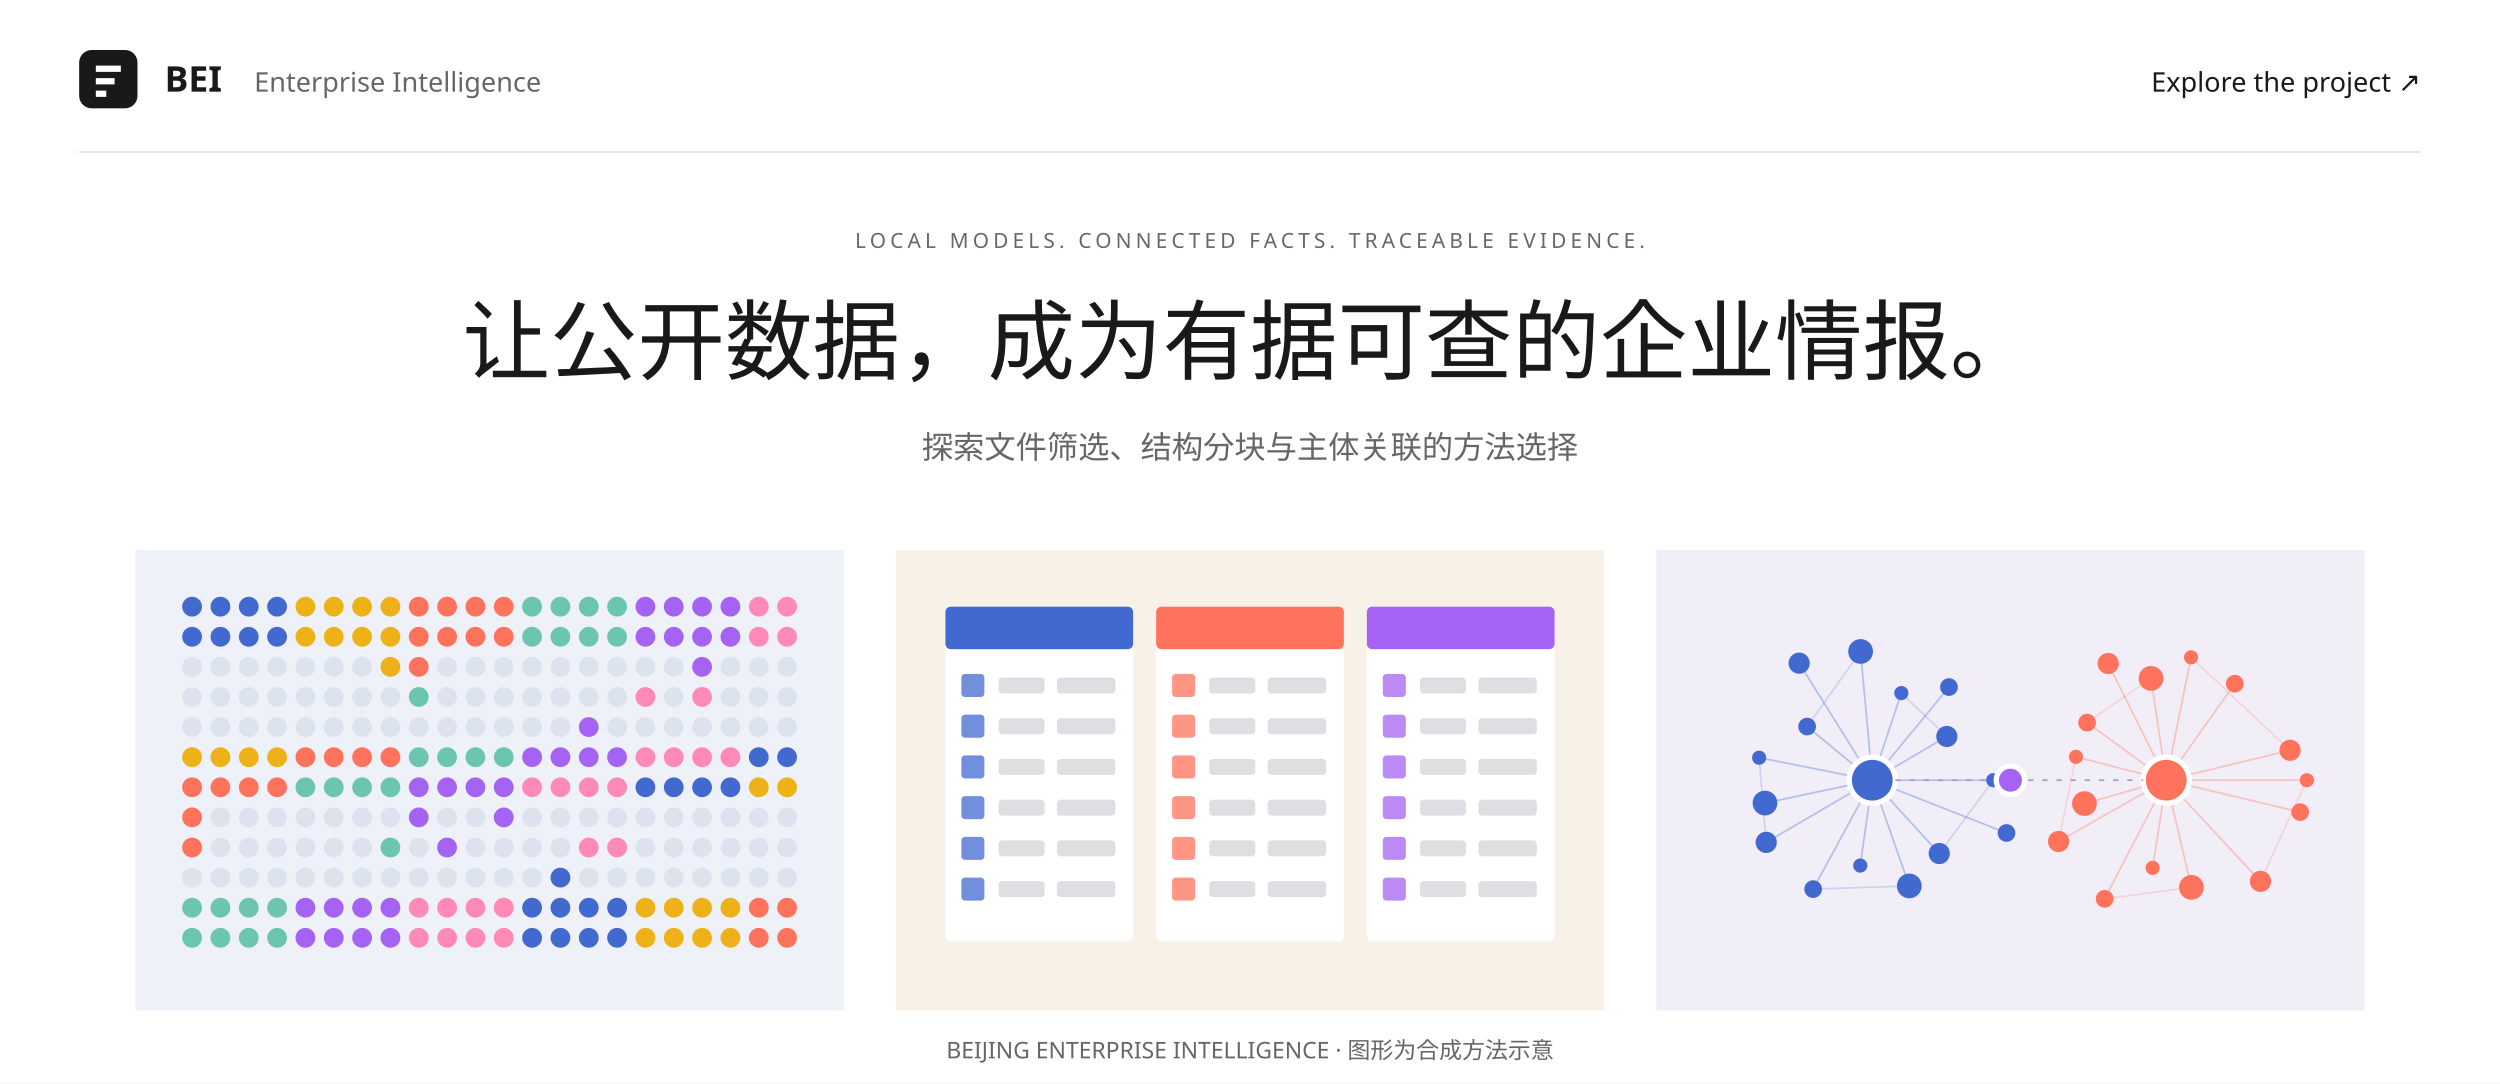
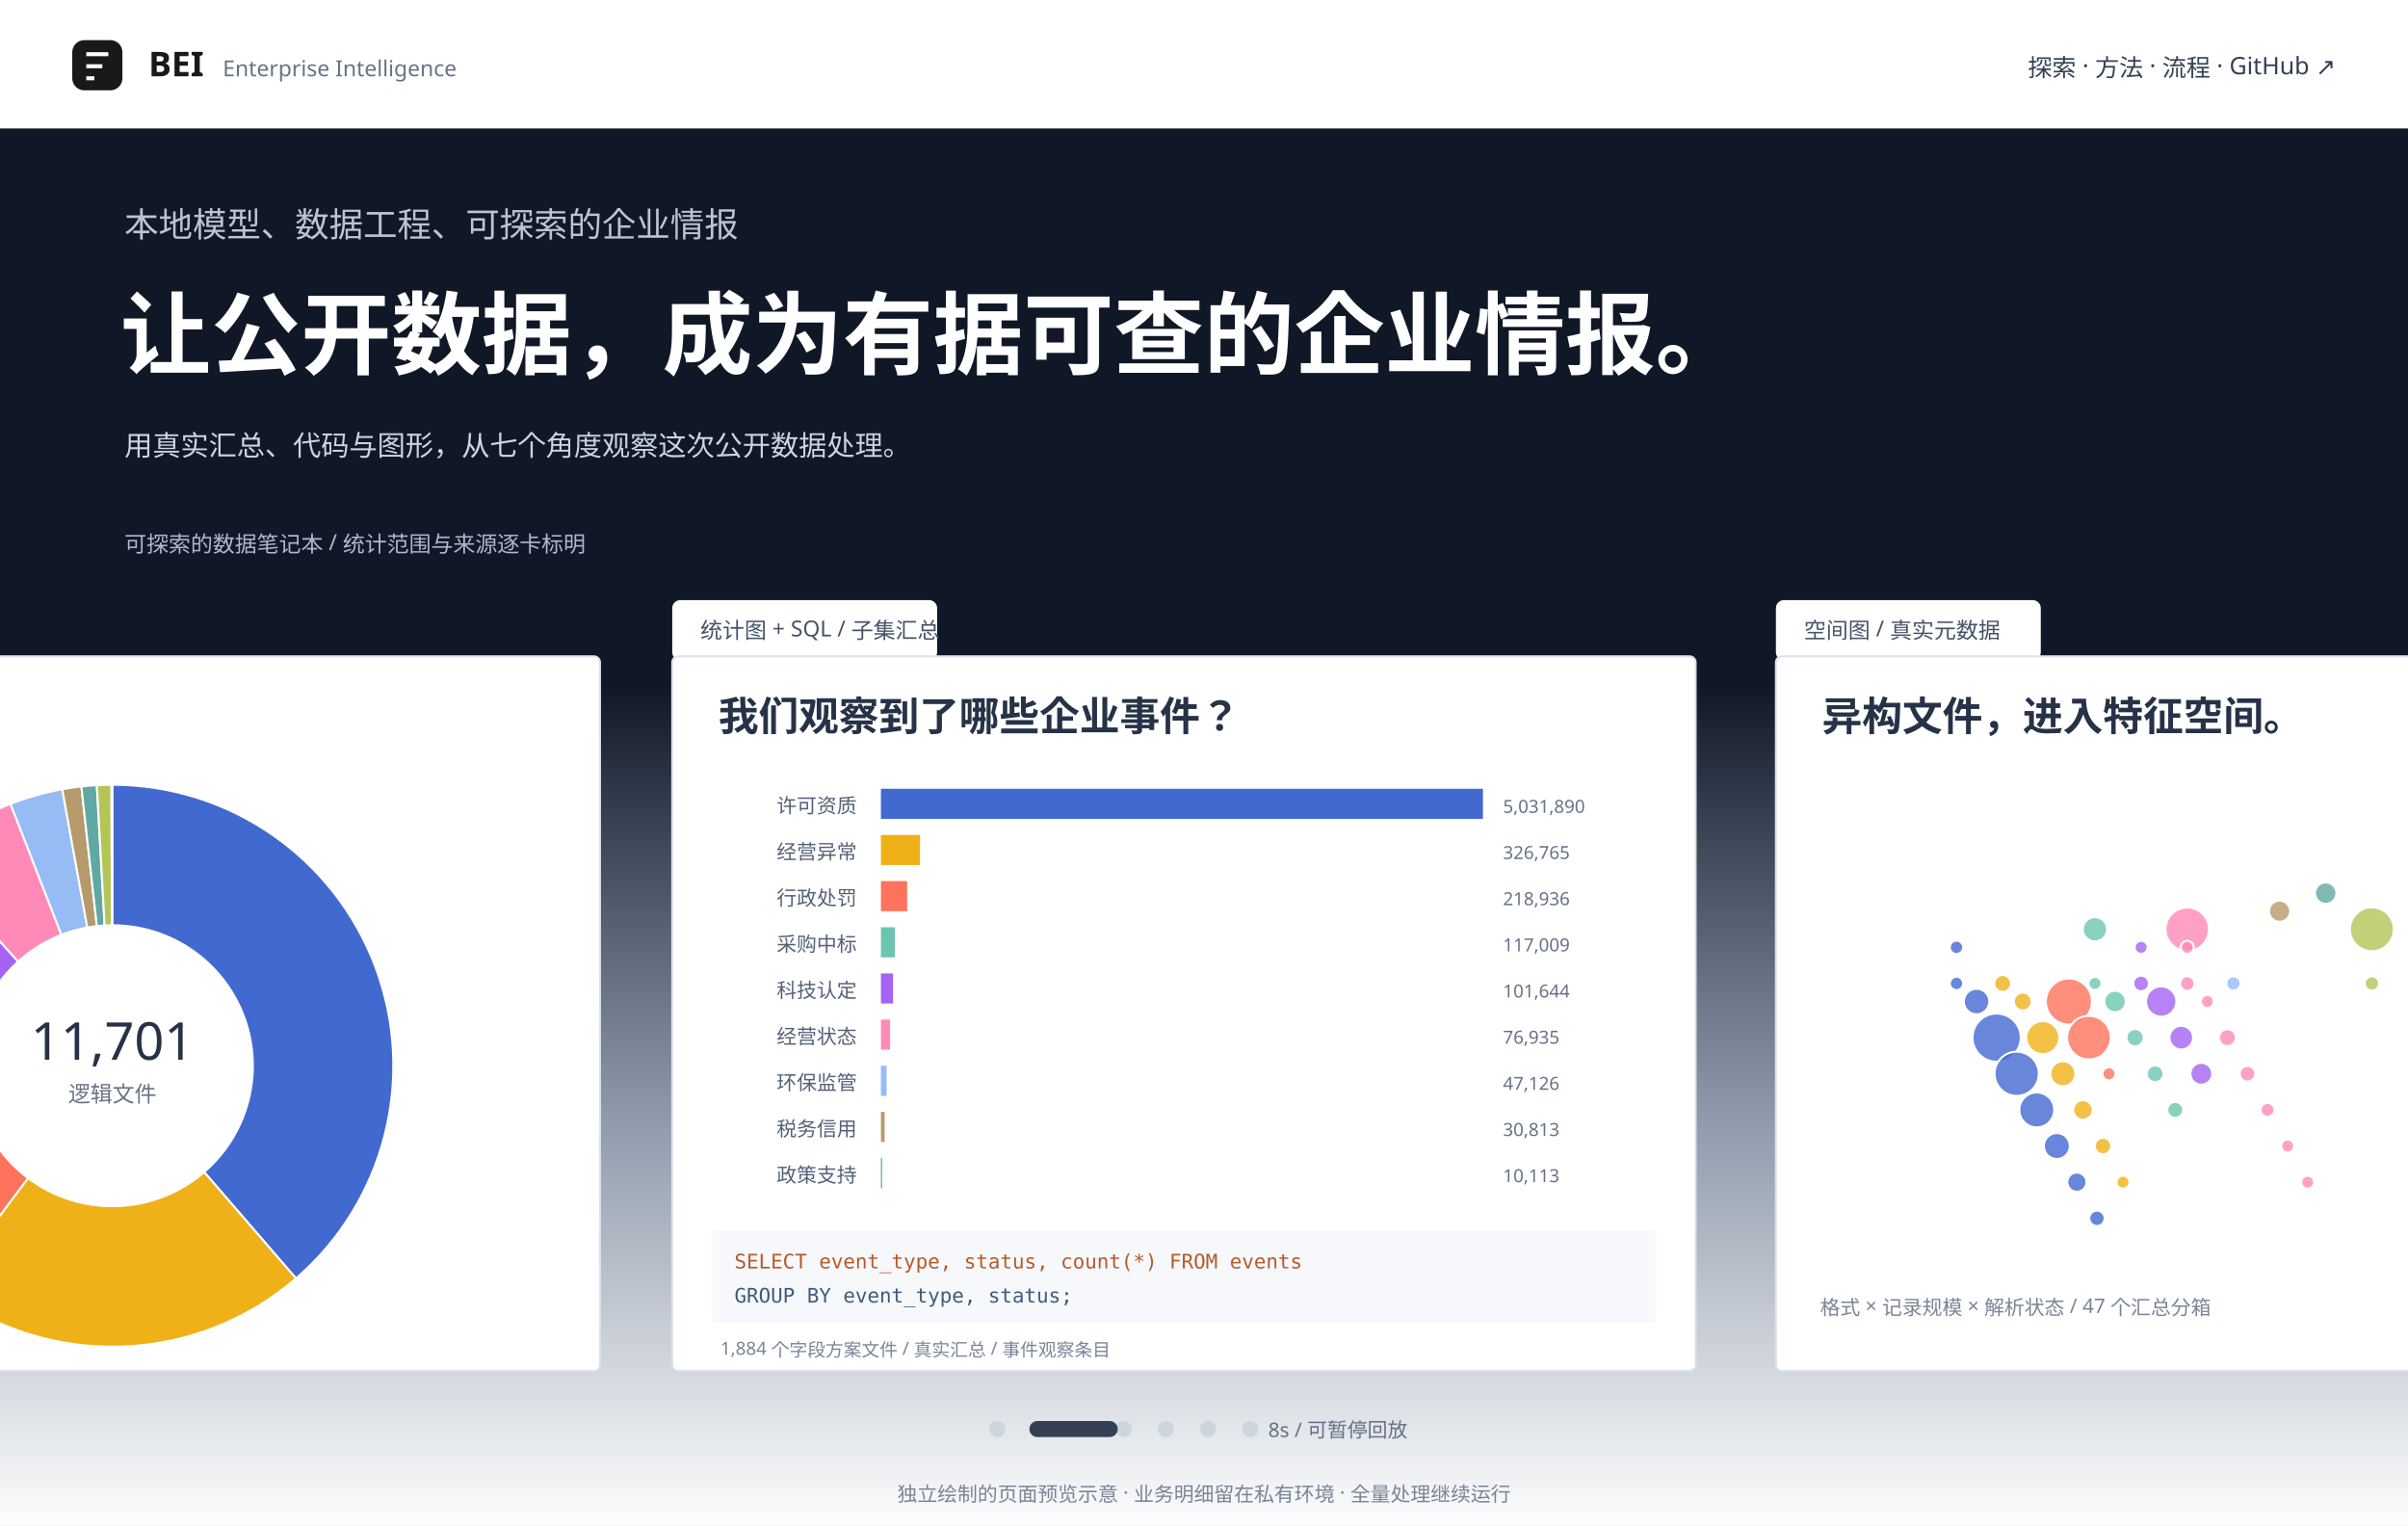
- <svg xmlns="http://www.w3.org/2000/svg" width="1200" height="520" viewBox="0 0 1200 520">
-   <rect width="1200" height="520" fill="#fff" />
-   <path d="M38 73H1162" stroke="#e5e5e5" />
-   <g font-family="Segoe UI,Microsoft YaHei,sans-serif" fill="#191919">
-     <rect x="38" y="24" width="28" height="28" rx="6" fill="#191919" />
-     <path d="M46 33H58M46 39H55M46 45H51" stroke="#fff" stroke-width="3" />
-     <text x="79" y="44" font-size="17" font-weight="600">BEI</text>
-     <text x="122" y="44" font-size="13" fill="#666">Enterprise Intelligence</text>
-     <text x="1162" y="44" text-anchor="end" font-size="13">Explore the project ↗</text>
-     <text x="600" y="119" font-size="10" letter-spacing="2" text-anchor="middle" fill="#666">LOCAL MODELS. CONNECTED FACTS. TRACEABLE EVIDENCE.</text>
-     <text x="600" y="179" font-size="42" text-anchor="middle" font-weight="500">让公开数据，成为有据可查的企业情报。</text>
-     <text x="600" y="220" font-size="15" text-anchor="middle" fill="#666">探索文件筛选、结构分块与主体关联的方法选择</text>
+ <svg xmlns="http://www.w3.org/2000/svg" width="1200" height="760" viewBox="0 0 1200 760">
+   <defs>
+     <linearGradient id="page" x1="0" y1="0" x2="0" y2="1">
+       <stop stop-color="#101827" offset="0" />
+       <stop stop-color="#101827" offset=".45" />
+       <stop stop-color="#8a96a8" offset=".72" />
+       <stop stop-color="#fff" offset="1" />
+     </linearGradient>
+   </defs>
+   <rect width="1200" height="760" fill="url(#page)" />
+   <rect width="1200" height="64" fill="white" />
+   <g font-family="Segoe UI,Microsoft YaHei,sans-serif">
+     <rect x="36" y="20" width="25" height="25" rx="6" fill="#191919" />
+     <path d="M43 27H54M43 33H51M43 39H47" stroke="white" stroke-width="2" />
+     <text x="74" y="38" fill="#191919" font-size="17" font-weight="600">BEI</text>
+     <text x="111" y="38" fill="#687386" font-size="11">Enterprise Intelligence</text>
+     <text x="1164" y="38" fill="#334155" font-size="12" text-anchor="end">探索 · 方法 · 流程 · GitHub ↗</text>
+     <text x="62" y="118" fill="#bbc4d3" font-size="17">本地模型、数据工程、可探索的企业情报</text>
+     <text x="60" y="183" fill="white" font-size="45" font-weight="600">让公开数据，成为有据可查的企业情报。</text>
+     <text x="62" y="227" fill="#cbd5e1" font-size="14">用真实汇总、代码与图形，从七个角度观察这次公开数据处理。</text>
+     <text x="62" y="275" fill="#aeb9cb" font-size="11">可探索的数据笔记本 / 统计范围与来源逐卡标明</text>
+     <g transform="translate(-211 327)">
+       <rect y="-28" width="132" height="30" rx="4" fill="white" />
+       <text x="14" y="-9" fill="#465268" font-size="11">层级图 / 全批元数据</text>
+       <rect width="510" height="356" rx="3" fill="white" stroke="#dce2eb" />
+       <text x="23" y="37" fill="#263247" font-size="20" font-weight="600">数据的形状，先看清。</text>
+       <path d="M267.00 64.00A140 140 0 0 1 358.50 309.96L312.75 256.98A70 70 0 0 0 267.00 134.00Z" fill="#4269d0" stroke="white" />
+       <path d="M358.50 309.96A140 140 0 0 1 182.93 315.95L224.97 259.97A70 70 0 0 0 312.75 256.98Z" fill="#efb118" stroke="white" />
+       <path d="M182.93 315.95A140 140 0 0 1 132.15 241.63L199.58 222.81A70 70 0 0 0 224.97 259.97Z" fill="#ff725c" stroke="white" />
+       <path d="M132.15 241.63A140 140 0 0 1 136.45 153.43L201.73 178.71A70 70 0 0 0 199.58 222.81Z" fill="#6cc5b0" stroke="white" />
+       <path d="M136.45 153.43A140 140 0 0 1 173.10 100.16L220.05 152.08A70 70 0 0 0 201.73 178.71Z" fill="#a463f2" stroke="white" />
+       <path d="M173.10 100.16A140 140 0 0 1 216.24 73.53L241.62 138.76A70 70 0 0 0 220.05 152.08Z" fill="#ff8ab7" stroke="white" />
+       <path d="M216.24 73.53A140 140 0 0 1 242.03 66.25L254.51 135.12A70 70 0 0 0 241.62 138.76Z" fill="#97bbf5" stroke="white" />
+       <path d="M242.03 66.25A140 140 0 0 1 251.55 64.86L259.27 134.43A70 70 0 0 0 254.51 135.12Z" fill="#b59a6b" stroke="white" />
+       <path d="M251.55 64.86A140 140 0 0 1 259.26 64.21L263.13 134.11A70 70 0 0 0 259.27 134.43Z" fill="#60a8a4" stroke="white" />
+       <path d="M259.26 64.21A140 140 0 0 1 266.55 64.00L266.77 134.00A70 70 0 0 0 263.13 134.11Z" fill="#b5c456" stroke="white" />
+       <path d="M266.55 64.00A140 140 0 0 1 267.00 64.00L267.00 134.00A70 70 0 0 0 266.77 134.00Z" fill="#9194a5" stroke="white" />
+       <text x="267" y="201" fill="#263247" font-size="26" text-anchor="middle">11,701</text>
+       <text x="267" y="222" fill="#687386" font-size="11" text-anchor="middle">逻辑文件</text>
+     </g>
+     <g transform="translate(335 327)">
+       <rect y="-28" width="132" height="30" rx="4" fill="white" />
+       <text x="14" y="-9" fill="#465268" font-size="11">统计图 + SQL / 子集汇总</text>
+       <rect width="510" height="356" rx="3" fill="white" stroke="#dce2eb" />
+       <text x="23" y="37" fill="#263247" font-size="20" font-weight="600">我们观察到了哪些企业事件？</text>
+       <text x="92" y="78" text-anchor="end" fill="#536178" font-size="10">许可资质</text>
+       <rect x="104" y="66" width="300.00" height="15" fill="#4269d0" />
+       <text x="414" y="78" fill="#657187" font-size="9">5,031,890</text>
+       <text x="92" y="101" text-anchor="end" fill="#536178" font-size="10">经营异常</text>
+       <rect x="104" y="89" width="19.48" height="15" fill="#efb118" />
+       <text x="414" y="101" fill="#657187" font-size="9">326,765</text>
+       <text x="92" y="124" text-anchor="end" fill="#536178" font-size="10">行政处罚</text>
+       <rect x="104" y="112" width="13.05" height="15" fill="#ff725c" />
+       <text x="414" y="124" fill="#657187" font-size="9">218,936</text>
+       <text x="92" y="147" text-anchor="end" fill="#536178" font-size="10">采购中标</text>
+       <rect x="104" y="135" width="6.98" height="15" fill="#6cc5b0" />
+       <text x="414" y="147" fill="#657187" font-size="9">117,009</text>
+       <text x="92" y="170" text-anchor="end" fill="#536178" font-size="10">科技认定</text>
+       <rect x="104" y="158" width="6.06" height="15" fill="#a463f2" />
+       <text x="414" y="170" fill="#657187" font-size="9">101,644</text>
+       <text x="92" y="193" text-anchor="end" fill="#536178" font-size="10">经营状态</text>
+       <rect x="104" y="181" width="4.59" height="15" fill="#ff8ab7" />
+       <text x="414" y="193" fill="#657187" font-size="9">76,935</text>
+       <text x="92" y="216" text-anchor="end" fill="#536178" font-size="10">环保监管</text>
+       <rect x="104" y="204" width="2.81" height="15" fill="#97bbf5" />
+       <text x="414" y="216" fill="#657187" font-size="9">47,126</text>
+       <text x="92" y="239" text-anchor="end" fill="#536178" font-size="10">税务信用</text>
+       <rect x="104" y="227" width="1.84" height="15" fill="#b59a6b" />
+       <text x="414" y="239" fill="#657187" font-size="9">30,813</text>
+       <text x="92" y="262" text-anchor="end" fill="#536178" font-size="10">政策支持</text>
+       <rect x="104" y="250" width="0.60" height="15" fill="#60a8a4" />
+       <text x="414" y="262" fill="#657187" font-size="9">10,113</text>
+       <rect x="20" y="286" width="470" height="46" fill="#f6f8fb" />
+       <text x="31" y="305" fill="#b65b2a" font-size="10" font-family="Consolas,monospace">SELECT event_type, status, count(*) FROM events</text>
+       <text x="31" y="322" fill="#405b79" font-size="10" font-family="Consolas,monospace">GROUP BY event_type, status;</text>
+       <text x="24" y="348" fill="#798496" font-size="9">1,884 个字段方案文件 / 真实汇总 / 事件观察条目</text>
+     </g>
+     <g transform="translate(885 327)">
+       <rect y="-28" width="132" height="30" rx="4" fill="white" />
+       <text x="14" y="-9" fill="#465268" font-size="11">空间图 / 真实元数据</text>
+       <rect width="510" height="356" rx="3" fill="white" stroke="#dce2eb" />
+       <text x="23" y="37" fill="#263247" font-size="20" font-weight="600">异构文件，进入特征空间。</text>
+       <circle cx="90" cy="145" r="3.325" fill="#4269d0" fill-opacity=".8" stroke="white" />
+       <circle cx="100" cy="172" r="6.357" fill="#4269d0" fill-opacity=".8" stroke="white" />
+       <circle cx="110" cy="190" r="12" fill="#4269d0" fill-opacity=".8" stroke="white" />
+       <circle cx="120" cy="208" r="11.007" fill="#4269d0" fill-opacity=".8" stroke="white" />
+       <circle cx="130" cy="226" r="8.695" fill="#4269d0" fill-opacity=".8" stroke="white" />
+       <circle cx="140" cy="244" r="6.458" fill="#4269d0" fill-opacity=".8" stroke="white" />
+       <circle cx="150" cy="262" r="4.767" fill="#4269d0" fill-opacity=".8" stroke="white" />
+       <circle cx="160" cy="280" r="3.829" fill="#4269d0" fill-opacity=".8" stroke="white" />
+       <circle cx="90" cy="163" r="3.325" fill="#4269d0" fill-opacity=".8" stroke="white" />
+       <circle cx="123" cy="172" r="4.436" fill="#efb118" fill-opacity=".8" stroke="white" />
+       <circle cx="133" cy="190" r="8.214" fill="#efb118" fill-opacity=".8" stroke="white" />
+       <circle cx="143" cy="208" r="6.261" fill="#efb118" fill-opacity=".8" stroke="white" />
+       <circle cx="153" cy="226" r="4.84" fill="#efb118" fill-opacity=".8" stroke="white" />
+       <circle cx="163" cy="244" r="4.079" fill="#efb118" fill-opacity=".8" stroke="white" />
+       <circle cx="173" cy="262" r="3.23" fill="#efb118" fill-opacity=".8" stroke="white" />
+       <circle cx="113" cy="163" r="4.195" fill="#efb118" fill-opacity=".8" stroke="white" />
+       <circle cx="146" cy="172" r="11.473" fill="#ff725c" fill-opacity=".8" stroke="white" />
+       <circle cx="156" cy="190" r="10.86" fill="#ff725c" fill-opacity=".8" stroke="white" />
+       <circle cx="166" cy="208" r="3.23" fill="#ff725c" fill-opacity=".8" stroke="white" />
+       <circle cx="159" cy="136" r="6.043" fill="#6cc5b0" fill-opacity=".8" stroke="white" />
+       <circle cx="169" cy="172" r="5.368" fill="#6cc5b0" fill-opacity=".8" stroke="white" />
+       <circle cx="179" cy="190" r="4.301" fill="#6cc5b0" fill-opacity=".8" stroke="white" />
+       <circle cx="189" cy="208" r="4.15" fill="#6cc5b0" fill-opacity=".8" stroke="white" />
+       <circle cx="199" cy="226" r="3.976" fill="#6cc5b0" fill-opacity=".8" stroke="white" />
+       <circle cx="159" cy="163" r="3.23" fill="#6cc5b0" fill-opacity=".8" stroke="white" />
+       <circle cx="182" cy="145" r="3.23" fill="#a463f2" fill-opacity=".8" stroke="white" />
+       <circle cx="192" cy="172" r="7.548" fill="#a463f2" fill-opacity=".8" stroke="white" />
+       <circle cx="202" cy="190" r="5.891" fill="#a463f2" fill-opacity=".8" stroke="white" />
+       <circle cx="212" cy="208" r="5.445" fill="#a463f2" fill-opacity=".8" stroke="white" />
+       <circle cx="182" cy="163" r="3.891" fill="#a463f2" fill-opacity=".8" stroke="white" />
+       <circle cx="205" cy="136" r="10.84" fill="#ff8ab7" fill-opacity=".8" stroke="white" />
+       <circle cx="205" cy="145" r="3.23" fill="#ff8ab7" fill-opacity=".8" stroke="white" />
+       <circle cx="215" cy="172" r="3.23" fill="#ff8ab7" fill-opacity=".8" stroke="white" />
+       <circle cx="225" cy="190" r="4.195" fill="#ff8ab7" fill-opacity=".8" stroke="white" />
+       <circle cx="235" cy="208" r="3.891" fill="#ff8ab7" fill-opacity=".8" stroke="white" />
+       <circle cx="245" cy="226" r="3.46" fill="#ff8ab7" fill-opacity=".8" stroke="white" />
+       <circle cx="255" cy="244" r="3.23" fill="#ff8ab7" fill-opacity=".8" stroke="white" />
+       <circle cx="265" cy="262" r="3.23" fill="#ff8ab7" fill-opacity=".8" stroke="white" />
+       <circle cx="205" cy="163" r="3.609" fill="#ff8ab7" fill-opacity=".8" stroke="white" />
+       <circle cx="228" cy="163" r="3.563" fill="#97bbf5" fill-opacity=".8" stroke="white" />
+       <circle cx="251" cy="127" r="5.265" fill="#b59a6b" fill-opacity=".8" stroke="white" />
+       <circle cx="274" cy="118" r="5.334" fill="#60a8a4" fill-opacity=".8" stroke="white" />
+       <circle cx="297" cy="136" r="10.931" fill="#b5c456" fill-opacity=".8" stroke="white" />
+       <circle cx="297" cy="163" r="3.563" fill="#b5c456" fill-opacity=".8" stroke="white" />
+       <circle cx="320" cy="145" r="3.325" fill="#9194a5" fill-opacity=".8" stroke="white" />
+       <circle cx="340" cy="190" r="5.571" fill="#9194a5" fill-opacity=".8" stroke="white" />
+       <circle cx="320" cy="163" r="3.23" fill="#9194a5" fill-opacity=".8" stroke="white" />
+       <text x="22" y="328" fill="#798496" font-size="10">格式 × 记录规模 × 解析状态 / 47 个汇总分箱</text>
+     </g>
+     <circle cx="497" cy="712" r="4" fill="#cdd5df" />
+     <circle cx="518" cy="712" r="4" fill="#cdd5df" />
+     <circle cx="539" cy="712" r="4" fill="#cdd5df" />
+     <circle cx="560" cy="712" r="4" fill="#cdd5df" />
+     <circle cx="581" cy="712" r="4" fill="#cdd5df" />
+     <circle cx="602" cy="712" r="4" fill="#cdd5df" />
+     <circle cx="623" cy="712" r="4" fill="#cdd5df" />
+     <rect x="513" y="708" width="44" height="8" rx="4" fill="#344155" />
+     <text x="632" y="716" fill="#657187" font-size="10">8s / 可暂停回放</text>
+     <text x="600" y="748" fill="#798496" text-anchor="middle" font-size="10">独立绘制的页面预览示意 · 业务明细留在私有环境 · 全量处理继续运行</text>
  </g>
-   <g transform="translate(65 264) scale(.85)">
-     <rect width="400" height="260" fill="#eef1f8" />
-     <circle cx="32" cy="32" r="5.6" fill="#4269d0" />
-     <circle cx="48" cy="32" r="5.6" fill="#4269d0" />
-     <circle cx="64" cy="32" r="5.6" fill="#4269d0" />
-     <circle cx="80" cy="32" r="5.6" fill="#4269d0" />
-     <circle cx="96" cy="32" r="5.6" fill="#efb118" />
-     <circle cx="112" cy="32" r="5.6" fill="#efb118" />
-     <circle cx="128" cy="32" r="5.6" fill="#efb118" />
-     <circle cx="144" cy="32" r="5.6" fill="#efb118" />
-     <circle cx="160" cy="32" r="5.6" fill="#ff725c" />
-     <circle cx="176" cy="32" r="5.6" fill="#ff725c" />
-     <circle cx="192" cy="32" r="5.6" fill="#ff725c" />
-     <circle cx="208" cy="32" r="5.6" fill="#ff725c" />
-     <circle cx="224" cy="32" r="5.6" fill="#6cc5b0" />
-     <circle cx="240" cy="32" r="5.6" fill="#6cc5b0" />
-     <circle cx="256" cy="32" r="5.6" fill="#6cc5b0" />
-     <circle cx="272" cy="32" r="5.6" fill="#6cc5b0" />
-     <circle cx="288" cy="32" r="5.6" fill="#a463f2" />
-     <circle cx="304" cy="32" r="5.6" fill="#a463f2" />
-     <circle cx="320" cy="32" r="5.6" fill="#a463f2" />
-     <circle cx="336" cy="32" r="5.6" fill="#a463f2" />
-     <circle cx="352" cy="32" r="5.6" fill="#ff8ab7" />
-     <circle cx="368" cy="32" r="5.6" fill="#ff8ab7" />
-     <circle cx="32" cy="49" r="5.6" fill="#4269d0" />
-     <circle cx="48" cy="49" r="5.6" fill="#4269d0" />
-     <circle cx="64" cy="49" r="5.6" fill="#4269d0" />
-     <circle cx="80" cy="49" r="5.6" fill="#4269d0" />
-     <circle cx="96" cy="49" r="5.6" fill="#efb118" />
-     <circle cx="112" cy="49" r="5.6" fill="#efb118" />
-     <circle cx="128" cy="49" r="5.6" fill="#efb118" />
-     <circle cx="144" cy="49" r="5.6" fill="#efb118" />
-     <circle cx="160" cy="49" r="5.6" fill="#ff725c" />
-     <circle cx="176" cy="49" r="5.6" fill="#ff725c" />
-     <circle cx="192" cy="49" r="5.6" fill="#ff725c" />
-     <circle cx="208" cy="49" r="5.6" fill="#ff725c" />
-     <circle cx="224" cy="49" r="5.6" fill="#6cc5b0" />
-     <circle cx="240" cy="49" r="5.6" fill="#6cc5b0" />
-     <circle cx="256" cy="49" r="5.6" fill="#6cc5b0" />
-     <circle cx="272" cy="49" r="5.6" fill="#6cc5b0" />
-     <circle cx="288" cy="49" r="5.6" fill="#a463f2" />
-     <circle cx="304" cy="49" r="5.6" fill="#a463f2" />
-     <circle cx="320" cy="49" r="5.6" fill="#a463f2" />
-     <circle cx="336" cy="49" r="5.6" fill="#a463f2" />
-     <circle cx="352" cy="49" r="5.6" fill="#ff8ab7" />
-     <circle cx="368" cy="49" r="5.6" fill="#ff8ab7" />
-     <circle cx="32" cy="66" r="5.6" fill="#dce2ee" />
-     <circle cx="48" cy="66" r="5.6" fill="#dce2ee" />
-     <circle cx="64" cy="66" r="5.6" fill="#dce2ee" />
-     <circle cx="80" cy="66" r="5.6" fill="#dce2ee" />
-     <circle cx="96" cy="66" r="5.6" fill="#dce2ee" />
-     <circle cx="112" cy="66" r="5.6" fill="#dce2ee" />
-     <circle cx="128" cy="66" r="5.6" fill="#dce2ee" />
-     <circle cx="144" cy="66" r="5.6" fill="#efb118" />
-     <circle cx="160" cy="66" r="5.6" fill="#ff725c" />
-     <circle cx="176" cy="66" r="5.6" fill="#dce2ee" />
-     <circle cx="192" cy="66" r="5.6" fill="#dce2ee" />
-     <circle cx="208" cy="66" r="5.6" fill="#dce2ee" />
-     <circle cx="224" cy="66" r="5.6" fill="#dce2ee" />
-     <circle cx="240" cy="66" r="5.6" fill="#dce2ee" />
-     <circle cx="256" cy="66" r="5.6" fill="#dce2ee" />
-     <circle cx="272" cy="66" r="5.6" fill="#dce2ee" />
-     <circle cx="288" cy="66" r="5.6" fill="#dce2ee" />
-     <circle cx="304" cy="66" r="5.6" fill="#dce2ee" />
-     <circle cx="320" cy="66" r="5.6" fill="#a463f2" />
-     <circle cx="336" cy="66" r="5.6" fill="#dce2ee" />
-     <circle cx="352" cy="66" r="5.6" fill="#dce2ee" />
-     <circle cx="368" cy="66" r="5.6" fill="#dce2ee" />
-     <circle cx="32" cy="83" r="5.6" fill="#dce2ee" />
-     <circle cx="48" cy="83" r="5.6" fill="#dce2ee" />
-     <circle cx="64" cy="83" r="5.6" fill="#dce2ee" />
-     <circle cx="80" cy="83" r="5.6" fill="#dce2ee" />
-     <circle cx="96" cy="83" r="5.6" fill="#dce2ee" />
-     <circle cx="112" cy="83" r="5.6" fill="#dce2ee" />
-     <circle cx="128" cy="83" r="5.6" fill="#dce2ee" />
-     <circle cx="144" cy="83" r="5.6" fill="#dce2ee" />
-     <circle cx="160" cy="83" r="5.6" fill="#6cc5b0" />
-     <circle cx="176" cy="83" r="5.6" fill="#dce2ee" />
-     <circle cx="192" cy="83" r="5.6" fill="#dce2ee" />
-     <circle cx="208" cy="83" r="5.6" fill="#dce2ee" />
-     <circle cx="224" cy="83" r="5.6" fill="#dce2ee" />
-     <circle cx="240" cy="83" r="5.6" fill="#dce2ee" />
-     <circle cx="256" cy="83" r="5.6" fill="#dce2ee" />
-     <circle cx="272" cy="83" r="5.6" fill="#dce2ee" />
-     <circle cx="288" cy="83" r="5.6" fill="#ff8ab7" />
-     <circle cx="304" cy="83" r="5.6" fill="#dce2ee" />
-     <circle cx="320" cy="83" r="5.6" fill="#ff8ab7" />
-     <circle cx="336" cy="83" r="5.6" fill="#dce2ee" />
-     <circle cx="352" cy="83" r="5.6" fill="#dce2ee" />
-     <circle cx="368" cy="83" r="5.6" fill="#dce2ee" />
-     <circle cx="32" cy="100" r="5.6" fill="#dce2ee" />
-     <circle cx="48" cy="100" r="5.6" fill="#dce2ee" />
-     <circle cx="64" cy="100" r="5.6" fill="#dce2ee" />
-     <circle cx="80" cy="100" r="5.6" fill="#dce2ee" />
-     <circle cx="96" cy="100" r="5.6" fill="#dce2ee" />
-     <circle cx="112" cy="100" r="5.6" fill="#dce2ee" />
-     <circle cx="128" cy="100" r="5.6" fill="#dce2ee" />
-     <circle cx="144" cy="100" r="5.6" fill="#dce2ee" />
-     <circle cx="160" cy="100" r="5.6" fill="#dce2ee" />
-     <circle cx="176" cy="100" r="5.6" fill="#dce2ee" />
-     <circle cx="192" cy="100" r="5.6" fill="#dce2ee" />
-     <circle cx="208" cy="100" r="5.6" fill="#dce2ee" />
-     <circle cx="224" cy="100" r="5.6" fill="#dce2ee" />
-     <circle cx="240" cy="100" r="5.6" fill="#dce2ee" />
-     <circle cx="256" cy="100" r="5.6" fill="#a463f2" />
-     <circle cx="272" cy="100" r="5.6" fill="#dce2ee" />
-     <circle cx="288" cy="100" r="5.6" fill="#dce2ee" />
-     <circle cx="304" cy="100" r="5.6" fill="#dce2ee" />
-     <circle cx="320" cy="100" r="5.6" fill="#dce2ee" />
-     <circle cx="336" cy="100" r="5.6" fill="#dce2ee" />
-     <circle cx="352" cy="100" r="5.6" fill="#dce2ee" />
-     <circle cx="368" cy="100" r="5.6" fill="#dce2ee" />
-     <circle cx="32" cy="117" r="5.6" fill="#efb118" />
-     <circle cx="48" cy="117" r="5.6" fill="#efb118" />
-     <circle cx="64" cy="117" r="5.6" fill="#efb118" />
-     <circle cx="80" cy="117" r="5.6" fill="#efb118" />
-     <circle cx="96" cy="117" r="5.6" fill="#ff725c" />
-     <circle cx="112" cy="117" r="5.6" fill="#ff725c" />
-     <circle cx="128" cy="117" r="5.6" fill="#ff725c" />
-     <circle cx="144" cy="117" r="5.6" fill="#ff725c" />
-     <circle cx="160" cy="117" r="5.6" fill="#6cc5b0" />
-     <circle cx="176" cy="117" r="5.6" fill="#6cc5b0" />
-     <circle cx="192" cy="117" r="5.6" fill="#6cc5b0" />
-     <circle cx="208" cy="117" r="5.6" fill="#6cc5b0" />
-     <circle cx="224" cy="117" r="5.6" fill="#a463f2" />
-     <circle cx="240" cy="117" r="5.6" fill="#a463f2" />
-     <circle cx="256" cy="117" r="5.6" fill="#a463f2" />
-     <circle cx="272" cy="117" r="5.6" fill="#a463f2" />
-     <circle cx="288" cy="117" r="5.6" fill="#ff8ab7" />
-     <circle cx="304" cy="117" r="5.6" fill="#ff8ab7" />
-     <circle cx="320" cy="117" r="5.6" fill="#ff8ab7" />
-     <circle cx="336" cy="117" r="5.6" fill="#ff8ab7" />
-     <circle cx="352" cy="117" r="5.6" fill="#4269d0" />
-     <circle cx="368" cy="117" r="5.6" fill="#4269d0" />
-     <circle cx="32" cy="134" r="5.6" fill="#ff725c" />
-     <circle cx="48" cy="134" r="5.6" fill="#ff725c" />
-     <circle cx="64" cy="134" r="5.6" fill="#ff725c" />
-     <circle cx="80" cy="134" r="5.6" fill="#ff725c" />
-     <circle cx="96" cy="134" r="5.6" fill="#6cc5b0" />
-     <circle cx="112" cy="134" r="5.6" fill="#6cc5b0" />
-     <circle cx="128" cy="134" r="5.6" fill="#6cc5b0" />
-     <circle cx="144" cy="134" r="5.6" fill="#6cc5b0" />
-     <circle cx="160" cy="134" r="5.6" fill="#a463f2" />
-     <circle cx="176" cy="134" r="5.6" fill="#a463f2" />
-     <circle cx="192" cy="134" r="5.6" fill="#a463f2" />
-     <circle cx="208" cy="134" r="5.6" fill="#a463f2" />
-     <circle cx="224" cy="134" r="5.6" fill="#ff8ab7" />
-     <circle cx="240" cy="134" r="5.6" fill="#ff8ab7" />
-     <circle cx="256" cy="134" r="5.6" fill="#ff8ab7" />
-     <circle cx="272" cy="134" r="5.6" fill="#ff8ab7" />
-     <circle cx="288" cy="134" r="5.6" fill="#4269d0" />
-     <circle cx="304" cy="134" r="5.6" fill="#4269d0" />
-     <circle cx="320" cy="134" r="5.6" fill="#4269d0" />
-     <circle cx="336" cy="134" r="5.6" fill="#4269d0" />
-     <circle cx="352" cy="134" r="5.6" fill="#efb118" />
-     <circle cx="368" cy="134" r="5.6" fill="#efb118" />
-     <circle cx="32" cy="151" r="5.6" fill="#ff725c" />
-     <circle cx="48" cy="151" r="5.6" fill="#dce2ee" />
-     <circle cx="64" cy="151" r="5.6" fill="#dce2ee" />
-     <circle cx="80" cy="151" r="5.6" fill="#dce2ee" />
-     <circle cx="96" cy="151" r="5.6" fill="#dce2ee" />
-     <circle cx="112" cy="151" r="5.6" fill="#dce2ee" />
-     <circle cx="128" cy="151" r="5.6" fill="#dce2ee" />
-     <circle cx="144" cy="151" r="5.6" fill="#dce2ee" />
-     <circle cx="160" cy="151" r="5.6" fill="#a463f2" />
-     <circle cx="176" cy="151" r="5.6" fill="#dce2ee" />
-     <circle cx="192" cy="151" r="5.6" fill="#dce2ee" />
-     <circle cx="208" cy="151" r="5.6" fill="#a463f2" />
-     <circle cx="224" cy="151" r="5.6" fill="#dce2ee" />
-     <circle cx="240" cy="151" r="5.6" fill="#dce2ee" />
-     <circle cx="256" cy="151" r="5.6" fill="#dce2ee" />
-     <circle cx="272" cy="151" r="5.6" fill="#dce2ee" />
-     <circle cx="288" cy="151" r="5.6" fill="#dce2ee" />
-     <circle cx="304" cy="151" r="5.6" fill="#dce2ee" />
-     <circle cx="320" cy="151" r="5.6" fill="#dce2ee" />
-     <circle cx="336" cy="151" r="5.6" fill="#dce2ee" />
-     <circle cx="352" cy="151" r="5.6" fill="#dce2ee" />
-     <circle cx="368" cy="151" r="5.6" fill="#dce2ee" />
-     <circle cx="32" cy="168" r="5.6" fill="#ff725c" />
-     <circle cx="48" cy="168" r="5.6" fill="#dce2ee" />
-     <circle cx="64" cy="168" r="5.6" fill="#dce2ee" />
-     <circle cx="80" cy="168" r="5.6" fill="#dce2ee" />
-     <circle cx="96" cy="168" r="5.6" fill="#dce2ee" />
-     <circle cx="112" cy="168" r="5.6" fill="#dce2ee" />
-     <circle cx="128" cy="168" r="5.6" fill="#dce2ee" />
-     <circle cx="144" cy="168" r="5.6" fill="#6cc5b0" />
-     <circle cx="160" cy="168" r="5.6" fill="#dce2ee" />
-     <circle cx="176" cy="168" r="5.6" fill="#a463f2" />
-     <circle cx="192" cy="168" r="5.6" fill="#dce2ee" />
-     <circle cx="208" cy="168" r="5.6" fill="#dce2ee" />
-     <circle cx="224" cy="168" r="5.6" fill="#dce2ee" />
-     <circle cx="240" cy="168" r="5.6" fill="#dce2ee" />
-     <circle cx="256" cy="168" r="5.6" fill="#ff8ab7" />
-     <circle cx="272" cy="168" r="5.6" fill="#ff8ab7" />
-     <circle cx="288" cy="168" r="5.6" fill="#dce2ee" />
-     <circle cx="304" cy="168" r="5.6" fill="#dce2ee" />
-     <circle cx="320" cy="168" r="5.6" fill="#dce2ee" />
-     <circle cx="336" cy="168" r="5.6" fill="#dce2ee" />
-     <circle cx="352" cy="168" r="5.6" fill="#dce2ee" />
-     <circle cx="368" cy="168" r="5.6" fill="#dce2ee" />
-     <circle cx="32" cy="185" r="5.6" fill="#dce2ee" />
-     <circle cx="48" cy="185" r="5.6" fill="#dce2ee" />
-     <circle cx="64" cy="185" r="5.6" fill="#dce2ee" />
-     <circle cx="80" cy="185" r="5.6" fill="#dce2ee" />
-     <circle cx="96" cy="185" r="5.6" fill="#dce2ee" />
-     <circle cx="112" cy="185" r="5.6" fill="#dce2ee" />
-     <circle cx="128" cy="185" r="5.6" fill="#dce2ee" />
-     <circle cx="144" cy="185" r="5.6" fill="#dce2ee" />
-     <circle cx="160" cy="185" r="5.6" fill="#dce2ee" />
-     <circle cx="176" cy="185" r="5.6" fill="#dce2ee" />
-     <circle cx="192" cy="185" r="5.6" fill="#dce2ee" />
-     <circle cx="208" cy="185" r="5.6" fill="#dce2ee" />
-     <circle cx="224" cy="185" r="5.6" fill="#dce2ee" />
-     <circle cx="240" cy="185" r="5.6" fill="#4269d0" />
-     <circle cx="256" cy="185" r="5.6" fill="#dce2ee" />
-     <circle cx="272" cy="185" r="5.6" fill="#dce2ee" />
-     <circle cx="288" cy="185" r="5.6" fill="#dce2ee" />
-     <circle cx="304" cy="185" r="5.6" fill="#dce2ee" />
-     <circle cx="320" cy="185" r="5.6" fill="#dce2ee" />
-     <circle cx="336" cy="185" r="5.6" fill="#dce2ee" />
-     <circle cx="352" cy="185" r="5.6" fill="#dce2ee" />
-     <circle cx="368" cy="185" r="5.6" fill="#dce2ee" />
-     <circle cx="32" cy="202" r="5.6" fill="#6cc5b0" />
-     <circle cx="48" cy="202" r="5.6" fill="#6cc5b0" />
-     <circle cx="64" cy="202" r="5.6" fill="#6cc5b0" />
-     <circle cx="80" cy="202" r="5.6" fill="#6cc5b0" />
-     <circle cx="96" cy="202" r="5.6" fill="#a463f2" />
-     <circle cx="112" cy="202" r="5.6" fill="#a463f2" />
-     <circle cx="128" cy="202" r="5.6" fill="#a463f2" />
-     <circle cx="144" cy="202" r="5.6" fill="#a463f2" />
-     <circle cx="160" cy="202" r="5.6" fill="#ff8ab7" />
-     <circle cx="176" cy="202" r="5.6" fill="#ff8ab7" />
-     <circle cx="192" cy="202" r="5.6" fill="#ff8ab7" />
-     <circle cx="208" cy="202" r="5.6" fill="#ff8ab7" />
-     <circle cx="224" cy="202" r="5.6" fill="#4269d0" />
-     <circle cx="240" cy="202" r="5.6" fill="#4269d0" />
-     <circle cx="256" cy="202" r="5.6" fill="#4269d0" />
-     <circle cx="272" cy="202" r="5.6" fill="#4269d0" />
-     <circle cx="288" cy="202" r="5.6" fill="#efb118" />
-     <circle cx="304" cy="202" r="5.6" fill="#efb118" />
-     <circle cx="320" cy="202" r="5.6" fill="#efb118" />
-     <circle cx="336" cy="202" r="5.6" fill="#efb118" />
-     <circle cx="352" cy="202" r="5.6" fill="#ff725c" />
-     <circle cx="368" cy="202" r="5.6" fill="#ff725c" />
-     <circle cx="32" cy="219" r="5.6" fill="#6cc5b0" />
-     <circle cx="48" cy="219" r="5.6" fill="#6cc5b0" />
-     <circle cx="64" cy="219" r="5.6" fill="#6cc5b0" />
-     <circle cx="80" cy="219" r="5.6" fill="#6cc5b0" />
-     <circle cx="96" cy="219" r="5.6" fill="#a463f2" />
-     <circle cx="112" cy="219" r="5.6" fill="#a463f2" />
-     <circle cx="128" cy="219" r="5.6" fill="#a463f2" />
-     <circle cx="144" cy="219" r="5.6" fill="#a463f2" />
-     <circle cx="160" cy="219" r="5.6" fill="#ff8ab7" />
-     <circle cx="176" cy="219" r="5.6" fill="#ff8ab7" />
-     <circle cx="192" cy="219" r="5.6" fill="#ff8ab7" />
-     <circle cx="208" cy="219" r="5.6" fill="#ff8ab7" />
-     <circle cx="224" cy="219" r="5.6" fill="#4269d0" />
-     <circle cx="240" cy="219" r="5.6" fill="#4269d0" />
-     <circle cx="256" cy="219" r="5.6" fill="#4269d0" />
-     <circle cx="272" cy="219" r="5.6" fill="#4269d0" />
-     <circle cx="288" cy="219" r="5.6" fill="#efb118" />
-     <circle cx="304" cy="219" r="5.6" fill="#efb118" />
-     <circle cx="320" cy="219" r="5.6" fill="#efb118" />
-     <circle cx="336" cy="219" r="5.6" fill="#efb118" />
-     <circle cx="352" cy="219" r="5.6" fill="#ff725c" />
-     <circle cx="368" cy="219" r="5.6" fill="#ff725c" />
-   </g>
-   <g transform="translate(430 264) scale(.85)">
-     <rect width="400" height="260" fill="#f7f1e7" />
-     <rect x="28" y="32" width="106" height="189" rx="3" fill="#fff" />
-     <rect x="28" y="32" width="106" height="24" rx="3" fill="#4269d0" />
-     <rect x="37" y="70" width="13" height="13" rx="2" fill="#4269d0" opacity=".75" />
-     <rect x="58" y="72" width="26" height="9" rx="2" fill="#dedee3" />
-     <rect x="91" y="72" width="33" height="9" rx="2" fill="#dedee3" />
-     <rect x="37" y="93" width="13" height="13" rx="2" fill="#4269d0" opacity=".75" />
-     <rect x="58" y="95" width="26" height="9" rx="2" fill="#dedee3" />
-     <rect x="91" y="95" width="33" height="9" rx="2" fill="#dedee3" />
-     <rect x="37" y="116" width="13" height="13" rx="2" fill="#4269d0" opacity=".75" />
-     <rect x="58" y="118" width="26" height="9" rx="2" fill="#dedee3" />
-     <rect x="91" y="118" width="33" height="9" rx="2" fill="#dedee3" />
-     <rect x="37" y="139" width="13" height="13" rx="2" fill="#4269d0" opacity=".75" />
-     <rect x="58" y="141" width="26" height="9" rx="2" fill="#dedee3" />
-     <rect x="91" y="141" width="33" height="9" rx="2" fill="#dedee3" />
-     <rect x="37" y="162" width="13" height="13" rx="2" fill="#4269d0" opacity=".75" />
-     <rect x="58" y="164" width="26" height="9" rx="2" fill="#dedee3" />
-     <rect x="91" y="164" width="33" height="9" rx="2" fill="#dedee3" />
-     <rect x="37" y="185" width="13" height="13" rx="2" fill="#4269d0" opacity=".75" />
-     <rect x="58" y="187" width="26" height="9" rx="2" fill="#dedee3" />
-     <rect x="91" y="187" width="33" height="9" rx="2" fill="#dedee3" />
-     <rect x="147" y="32" width="106" height="189" rx="3" fill="#fff" />
-     <rect x="147" y="32" width="106" height="24" rx="3" fill="#ff725c" />
-     <rect x="156" y="70" width="13" height="13" rx="2" fill="#ff725c" opacity=".75" />
-     <rect x="177" y="72" width="26" height="9" rx="2" fill="#dedee3" />
-     <rect x="210" y="72" width="33" height="9" rx="2" fill="#dedee3" />
-     <rect x="156" y="93" width="13" height="13" rx="2" fill="#ff725c" opacity=".75" />
-     <rect x="177" y="95" width="26" height="9" rx="2" fill="#dedee3" />
-     <rect x="210" y="95" width="33" height="9" rx="2" fill="#dedee3" />
-     <rect x="156" y="116" width="13" height="13" rx="2" fill="#ff725c" opacity=".75" />
-     <rect x="177" y="118" width="26" height="9" rx="2" fill="#dedee3" />
-     <rect x="210" y="118" width="33" height="9" rx="2" fill="#dedee3" />
-     <rect x="156" y="139" width="13" height="13" rx="2" fill="#ff725c" opacity=".75" />
-     <rect x="177" y="141" width="26" height="9" rx="2" fill="#dedee3" />
-     <rect x="210" y="141" width="33" height="9" rx="2" fill="#dedee3" />
-     <rect x="156" y="162" width="13" height="13" rx="2" fill="#ff725c" opacity=".75" />
-     <rect x="177" y="164" width="26" height="9" rx="2" fill="#dedee3" />
-     <rect x="210" y="164" width="33" height="9" rx="2" fill="#dedee3" />
-     <rect x="156" y="185" width="13" height="13" rx="2" fill="#ff725c" opacity=".75" />
-     <rect x="177" y="187" width="26" height="9" rx="2" fill="#dedee3" />
-     <rect x="210" y="187" width="33" height="9" rx="2" fill="#dedee3" />
-     <rect x="266" y="32" width="106" height="189" rx="3" fill="#fff" />
-     <rect x="266" y="32" width="106" height="24" rx="3" fill="#a463f2" />
-     <rect x="275" y="70" width="13" height="13" rx="2" fill="#a463f2" opacity=".75" />
-     <rect x="296" y="72" width="26" height="9" rx="2" fill="#dedee3" />
-     <rect x="329" y="72" width="33" height="9" rx="2" fill="#dedee3" />
-     <rect x="275" y="93" width="13" height="13" rx="2" fill="#a463f2" opacity=".75" />
-     <rect x="296" y="95" width="26" height="9" rx="2" fill="#dedee3" />
-     <rect x="329" y="95" width="33" height="9" rx="2" fill="#dedee3" />
-     <rect x="275" y="116" width="13" height="13" rx="2" fill="#a463f2" opacity=".75" />
-     <rect x="296" y="118" width="26" height="9" rx="2" fill="#dedee3" />
-     <rect x="329" y="118" width="33" height="9" rx="2" fill="#dedee3" />
-     <rect x="275" y="139" width="13" height="13" rx="2" fill="#a463f2" opacity=".75" />
-     <rect x="296" y="141" width="26" height="9" rx="2" fill="#dedee3" />
-     <rect x="329" y="141" width="33" height="9" rx="2" fill="#dedee3" />
-     <rect x="275" y="162" width="13" height="13" rx="2" fill="#a463f2" opacity=".75" />
-     <rect x="296" y="164" width="26" height="9" rx="2" fill="#dedee3" />
-     <rect x="329" y="164" width="33" height="9" rx="2" fill="#dedee3" />
-     <rect x="275" y="185" width="13" height="13" rx="2" fill="#a463f2" opacity=".75" />
-     <rect x="296" y="187" width="26" height="9" rx="2" fill="#dedee3" />
-     <rect x="329" y="187" width="33" height="9" rx="2" fill="#dedee3" />
-   </g>
-   <g transform="translate(795 264) scale(.85)">
-     <rect width="400" height="260" fill="#f1eef7" />
-     <path d="M122 130L190.3 130.0" stroke="#4269d0" stroke-opacity=".35" />
-     <path d="M190.3 130.0L159.8 171.4" stroke="#4269d0" stroke-opacity=".2" />
-     <circle cx="190.3" cy="130.0" r="4" fill="#4269d0" />
-     <path d="M122 130L197.8 159.8" stroke="#4269d0" stroke-opacity=".35" />
-     <circle cx="197.8" cy="159.8" r="5" fill="#4269d0" />
-     <path d="M122 130L159.8 171.4" stroke="#4269d0" stroke-opacity=".35" />
-     <circle cx="159.8" cy="171.4" r="6" fill="#4269d0" />
-     <path d="M122 130L142.9 189.7" stroke="#4269d0" stroke-opacity=".35" />
-     <path d="M142.9 189.7L88.6 191.5" stroke="#4269d0" stroke-opacity=".2" />
-     <circle cx="142.9" cy="189.7" r="7" fill="#4269d0" />
-     <path d="M122 130L115.2 178.2" stroke="#4269d0" stroke-opacity=".35" />
-     <circle cx="115.2" cy="178.2" r="4" fill="#4269d0" />
-     <path d="M122 130L88.6 191.5" stroke="#4269d0" stroke-opacity=".35" />
-     <circle cx="88.6" cy="191.5" r="5" fill="#4269d0" />
-     <path d="M122 130L62.1 165.1" stroke="#4269d0" stroke-opacity=".35" />
-     <path d="M62.1 165.1L58.1 117.3" stroke="#4269d0" stroke-opacity=".2" />
-     <circle cx="62.1" cy="165.1" r="6" fill="#4269d0" />
-     <path d="M122 130L61.4 142.9" stroke="#4269d0" stroke-opacity=".35" />
-     <circle cx="61.4" cy="142.9" r="7" fill="#4269d0" />
-     <path d="M122 130L58.1 117.3" stroke="#4269d0" stroke-opacity=".35" />
-     <circle cx="58.1" cy="117.3" r="4" fill="#4269d0" />
-     <path d="M122 130L85.2 99.7" stroke="#4269d0" stroke-opacity=".35" />
-     <path d="M85.2 99.7L115.4 57.3" stroke="#4269d0" stroke-opacity=".2" />
-     <circle cx="85.2" cy="99.7" r="5" fill="#4269d0" />
-     <path d="M122 130L80.7 63.9" stroke="#4269d0" stroke-opacity=".35" />
-     <circle cx="80.7" cy="63.9" r="6" fill="#4269d0" />
-     <path d="M122 130L115.4 57.3" stroke="#4269d0" stroke-opacity=".35" />
-     <circle cx="115.4" cy="57.3" r="7" fill="#4269d0" />
-     <path d="M122 130L138.4 80.8" stroke="#4269d0" stroke-opacity=".35" />
-     <path d="M138.4 80.8L164.1 105.3" stroke="#4269d0" stroke-opacity=".2" />
-     <circle cx="138.4" cy="80.8" r="4" fill="#4269d0" />
-     <path d="M122 130L165.3 77.4" stroke="#4269d0" stroke-opacity=".35" />
-     <circle cx="165.3" cy="77.4" r="5" fill="#4269d0" />
-     <path d="M122 130L164.1 105.3" stroke="#4269d0" stroke-opacity=".35" />
-     <circle cx="164.1" cy="105.3" r="6" fill="#4269d0" />
-     <circle cx="122" cy="130" r="13" fill="#4269d0" stroke="#fff" stroke-width="3" />
-     <path d="M288 130L367.4 130.0" stroke="#ff725c" stroke-opacity=".35" />
-     <path d="M367.4 130.0L341.2 187.1" stroke="#ff725c" stroke-opacity=".2" />
-     <circle cx="367.4" cy="130.0" r="4" fill="#ff725c" />
-     <path d="M288 130L363.6 148.0" stroke="#ff725c" stroke-opacity=".35" />
-     <circle cx="363.6" cy="148.0" r="5" fill="#ff725c" />
-     <path d="M288 130L341.2 187.1" stroke="#ff725c" stroke-opacity=".35" />
-     <circle cx="341.2" cy="187.1" r="6" fill="#ff725c" />
-     <path d="M288 130L302.2 190.5" stroke="#ff725c" stroke-opacity=".35" />
-     <path d="M302.2 190.5L253.2 197.0" stroke="#ff725c" stroke-opacity=".2" />
-     <circle cx="302.2" cy="190.5" r="7" fill="#ff725c" />
-     <path d="M288 130L280.3 179.5" stroke="#ff725c" stroke-opacity=".35" />
-     <circle cx="280.3" cy="179.5" r="4" fill="#ff725c" />
-     <path d="M288 130L253.2 197.0" stroke="#ff725c" stroke-opacity=".35" />
-     <circle cx="253.2" cy="197.0" r="5" fill="#ff725c" />
-     <path d="M288 130L227.2 164.6" stroke="#ff725c" stroke-opacity=".35" />
-     <path d="M227.2 164.6L237.0 116.8" stroke="#ff725c" stroke-opacity=".2" />
-     <circle cx="227.2" cy="164.6" r="6" fill="#ff725c" />
-     <path d="M288 130L241.8 143.2" stroke="#ff725c" stroke-opacity=".35" />
-     <circle cx="241.8" cy="143.2" r="7" fill="#ff725c" />
-     <path d="M288 130L237.0 116.8" stroke="#ff725c" stroke-opacity=".35" />
-     <circle cx="237.0" cy="116.8" r="4" fill="#ff725c" />
-     <path d="M288 130L243.3 97.5" stroke="#ff725c" stroke-opacity=".35" />
-     <path d="M243.3 97.5L279.4 72.5" stroke="#ff725c" stroke-opacity=".2" />
-     <circle cx="243.3" cy="97.5" r="5" fill="#ff725c" />
-     <path d="M288 130L255.2 64.1" stroke="#ff725c" stroke-opacity=".35" />
-     <circle cx="255.2" cy="64.1" r="6" fill="#ff725c" />
-     <path d="M288 130L279.4 72.5" stroke="#ff725c" stroke-opacity=".35" />
-     <circle cx="279.4" cy="72.5" r="7" fill="#ff725c" />
-     <path d="M288 130L302.0 60.6" stroke="#ff725c" stroke-opacity=".35" />
-     <path d="M302.0 60.6L357.9 113.1" stroke="#ff725c" stroke-opacity=".2" />
-     <circle cx="302.0" cy="60.6" r="4" fill="#ff725c" />
-     <path d="M288 130L326.7 75.5" stroke="#ff725c" stroke-opacity=".35" />
-     <circle cx="326.7" cy="75.5" r="5" fill="#ff725c" />
-     <path d="M288 130L357.9 113.1" stroke="#ff725c" stroke-opacity=".35" />
-     <circle cx="357.9" cy="113.1" r="6" fill="#ff725c" />
-     <circle cx="288" cy="130" r="13" fill="#ff725c" stroke="#fff" stroke-width="3" />
-     <path d="M135 130H190M210 130H275" stroke="#a6a0b6" stroke-dasharray="3 5" />
-     <circle cx="200" cy="130" r="8" fill="#a463f2" stroke="#fff" stroke-width="3" />
-   </g>
-   <text x="600" y="508" text-anchor="middle" fill="#666" font-size="11" font-family="Segoe UI,Microsoft YaHei,sans-serif">BEIJING ENTERPRISE INTELLIGENCE · 图形为合成方法示意</text>
</svg>
